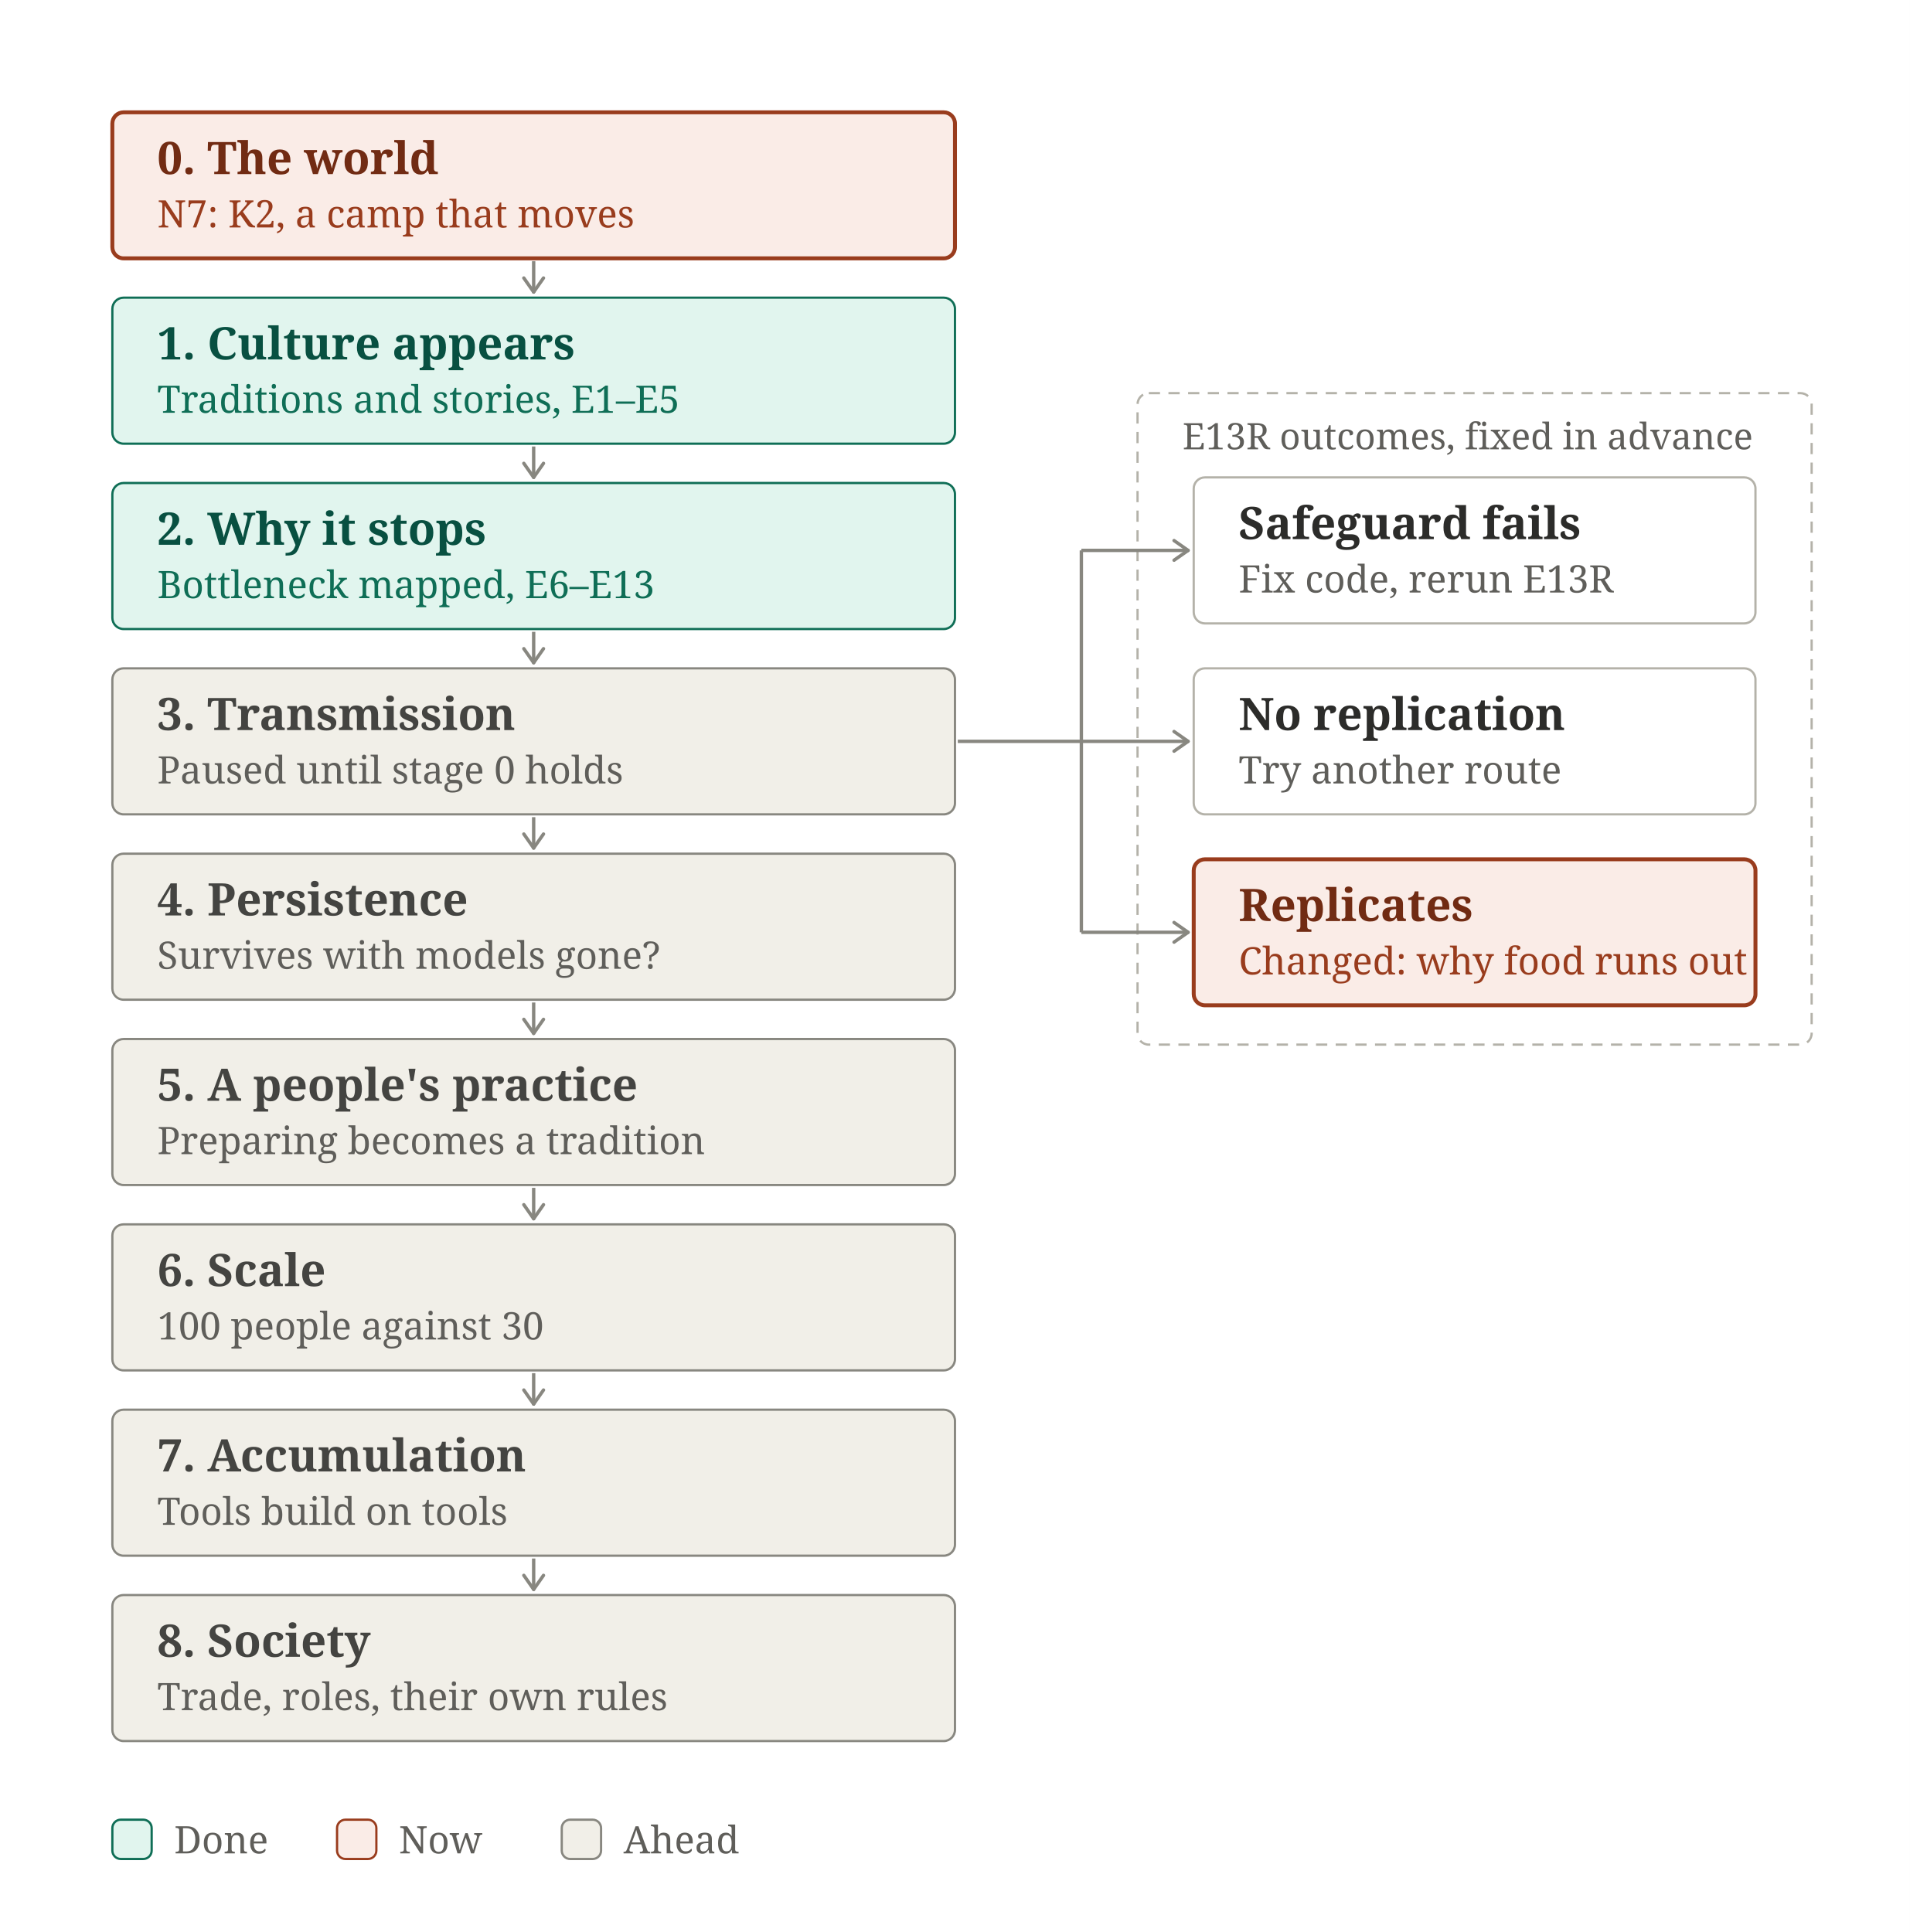
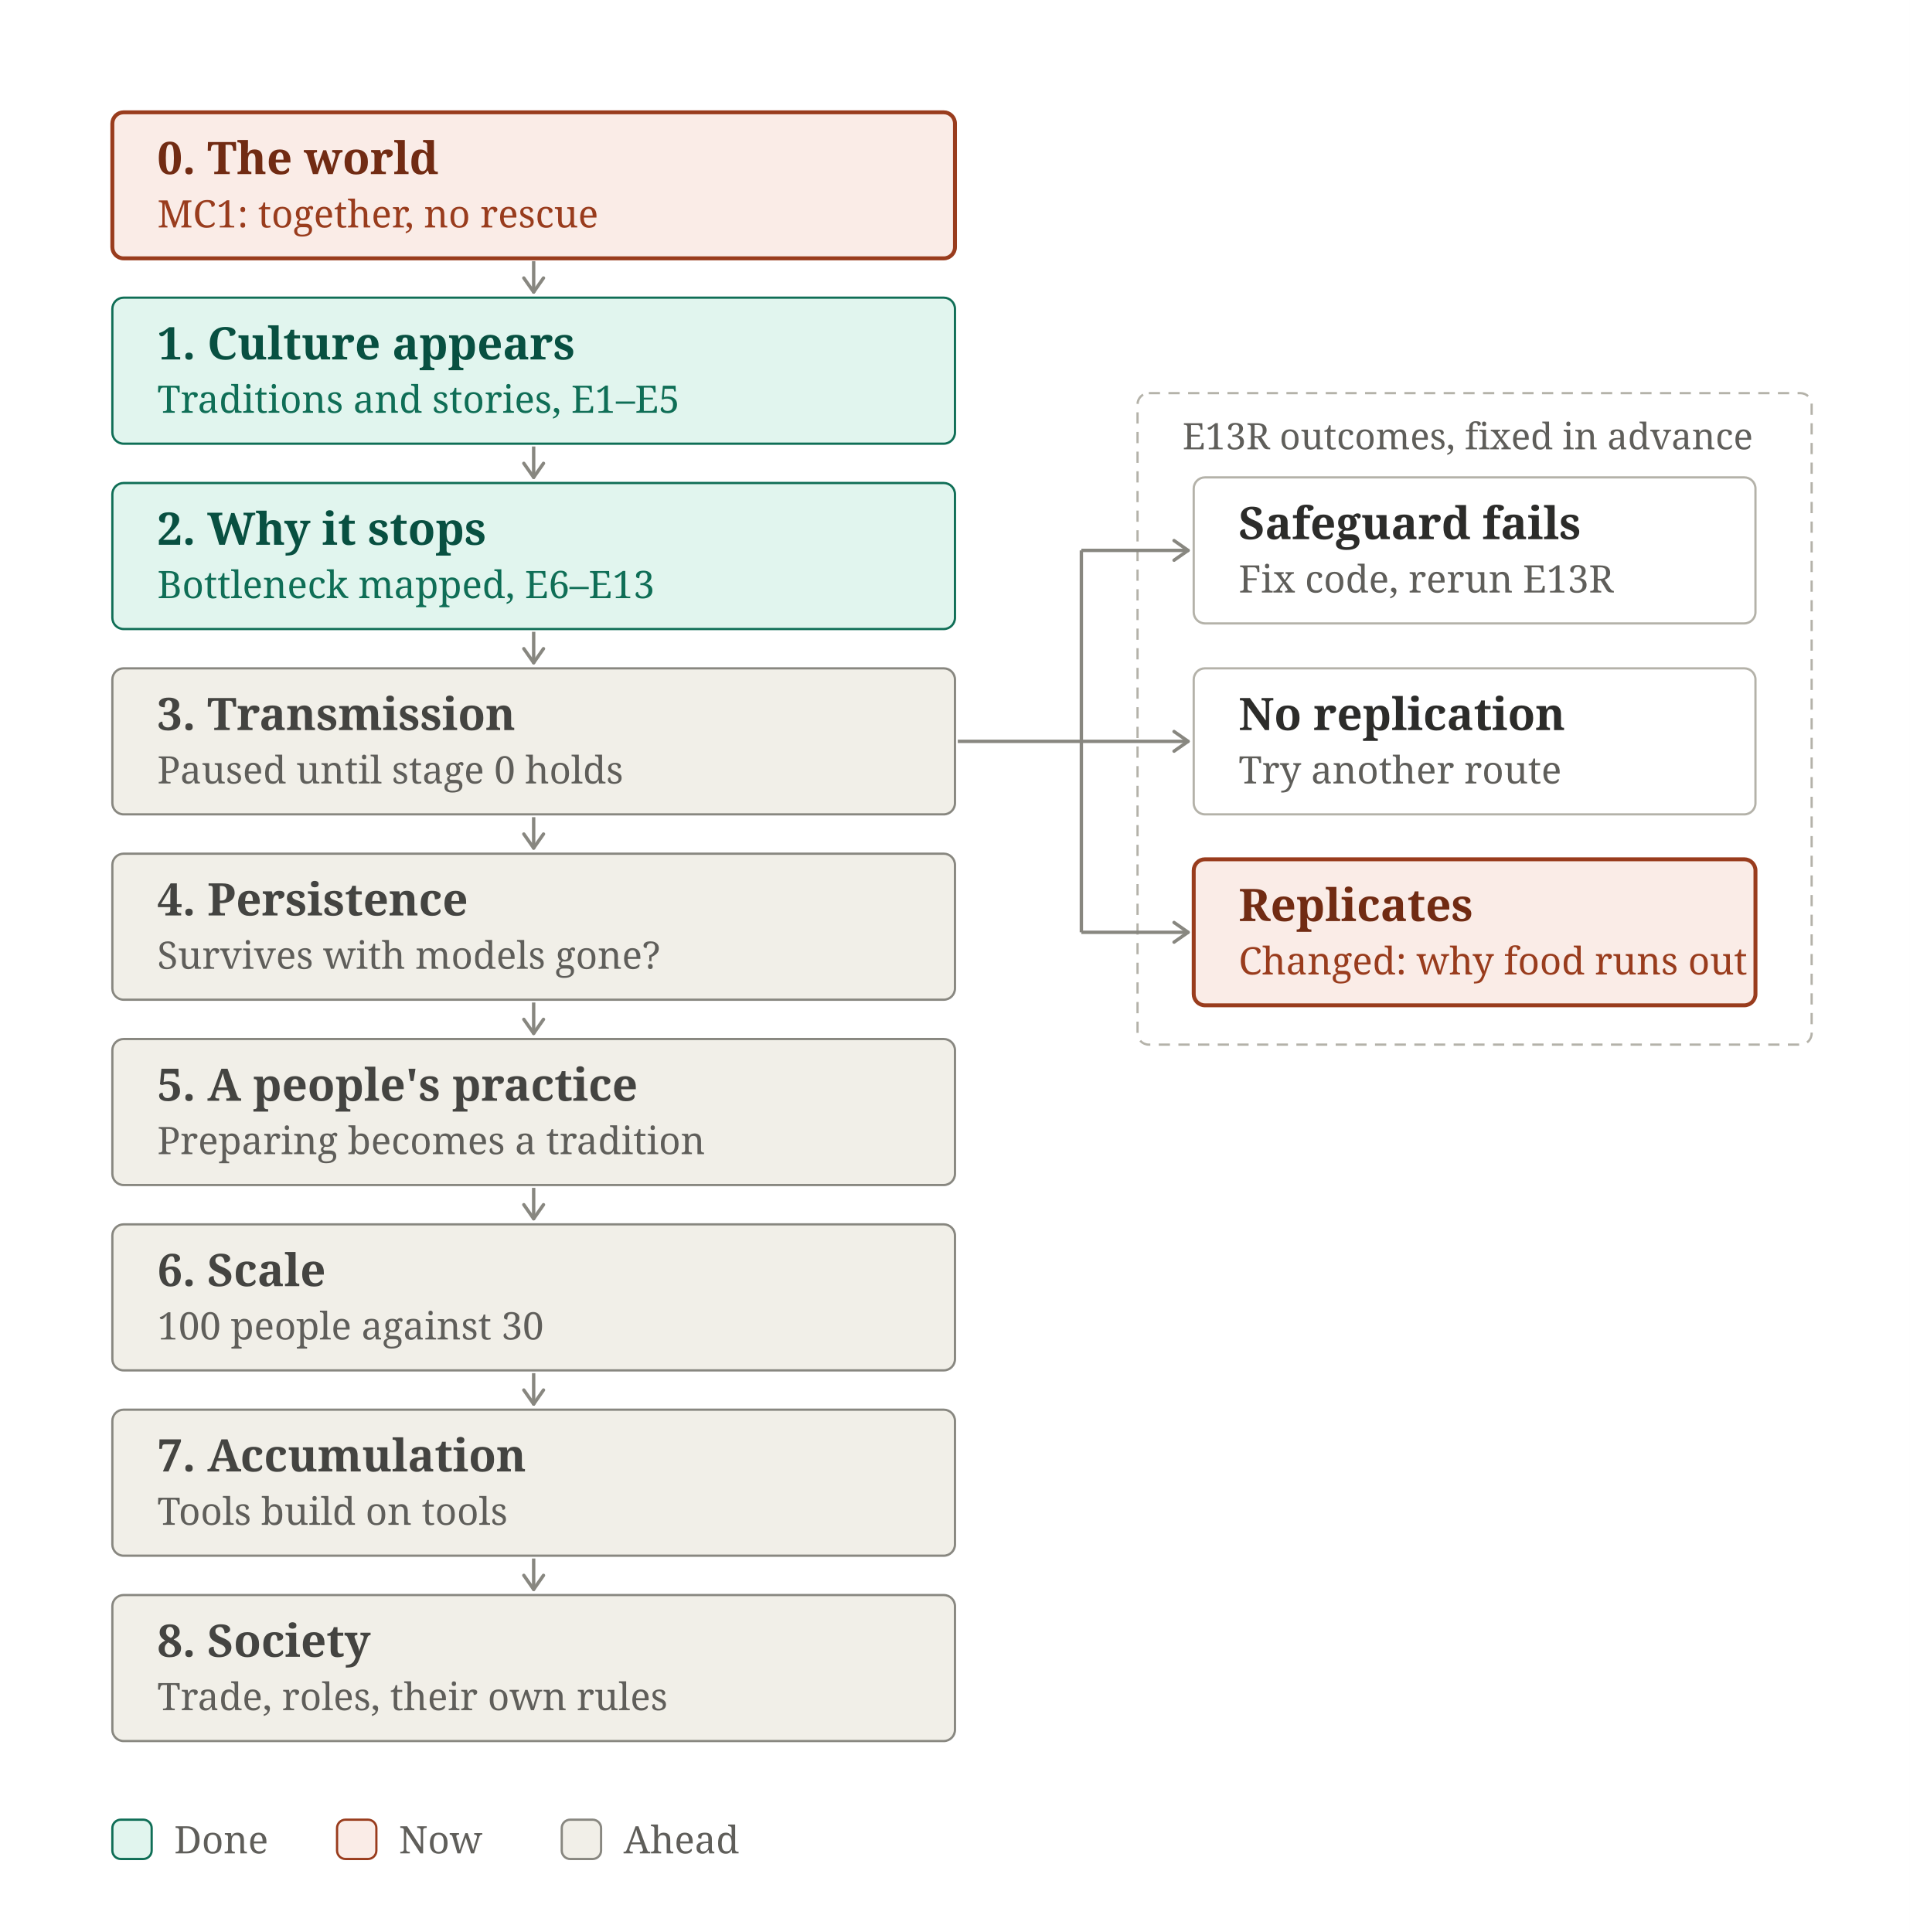
<svg xmlns="http://www.w3.org/2000/svg" width="680" height="688" viewBox="0 0 680 688" font-family="Garamond, Georgia, serif" role="img">
  <rect width="680" height="688" fill="#FFFFFF" />
  <rect x="405" y="140" width="240" height="232" rx="4" fill="none" stroke="#B4B2A9" stroke-width="0.8" stroke-dasharray="4 3" />
  <text x="421" y="160" font-size="13" fill="#5F5E5A">E13R outcomes, fixed in advance</text>
  <line x1="190" y1="93" x2="190" y2="104" stroke="#888780" stroke-width="1.2" />
  <line x1="186.5" y1="99.0" x2="190" y2="104" stroke="#888780" stroke-width="1.2" stroke-linecap="round" />
  <line x1="193.5" y1="99.0" x2="190" y2="104" stroke="#888780" stroke-width="1.2" stroke-linecap="round" />
  <line x1="190" y1="159" x2="190" y2="170" stroke="#888780" stroke-width="1.2" />
  <line x1="186.5" y1="165.0" x2="190" y2="170" stroke="#888780" stroke-width="1.2" stroke-linecap="round" />
  <line x1="193.5" y1="165.0" x2="190" y2="170" stroke="#888780" stroke-width="1.2" stroke-linecap="round" />
  <line x1="190" y1="225" x2="190" y2="236" stroke="#888780" stroke-width="1.2" />
  <line x1="186.5" y1="231.0" x2="190" y2="236" stroke="#888780" stroke-width="1.2" stroke-linecap="round" />
  <line x1="193.5" y1="231.0" x2="190" y2="236" stroke="#888780" stroke-width="1.2" stroke-linecap="round" />
  <line x1="190" y1="291" x2="190" y2="302" stroke="#888780" stroke-width="1.2" />
  <line x1="186.5" y1="297.0" x2="190" y2="302" stroke="#888780" stroke-width="1.2" stroke-linecap="round" />
  <line x1="193.5" y1="297.0" x2="190" y2="302" stroke="#888780" stroke-width="1.2" stroke-linecap="round" />
  <line x1="190" y1="357" x2="190" y2="368" stroke="#888780" stroke-width="1.2" />
  <line x1="186.5" y1="363.0" x2="190" y2="368" stroke="#888780" stroke-width="1.2" stroke-linecap="round" />
  <line x1="193.5" y1="363.0" x2="190" y2="368" stroke="#888780" stroke-width="1.2" stroke-linecap="round" />
  <line x1="190" y1="423" x2="190" y2="434" stroke="#888780" stroke-width="1.2" />
  <line x1="186.5" y1="429.0" x2="190" y2="434" stroke="#888780" stroke-width="1.2" stroke-linecap="round" />
  <line x1="193.5" y1="429.0" x2="190" y2="434" stroke="#888780" stroke-width="1.2" stroke-linecap="round" />
  <line x1="190" y1="489" x2="190" y2="500" stroke="#888780" stroke-width="1.2" />
  <line x1="186.5" y1="495.0" x2="190" y2="500" stroke="#888780" stroke-width="1.2" stroke-linecap="round" />
  <line x1="193.5" y1="495.0" x2="190" y2="500" stroke="#888780" stroke-width="1.2" stroke-linecap="round" />
  <line x1="190" y1="555" x2="190" y2="566" stroke="#888780" stroke-width="1.2" />
  <line x1="186.5" y1="561.0" x2="190" y2="566" stroke="#888780" stroke-width="1.2" stroke-linecap="round" />
  <line x1="193.5" y1="561.0" x2="190" y2="566" stroke="#888780" stroke-width="1.2" stroke-linecap="round" />
  <line x1="341" y1="264" x2="385" y2="264" stroke="#888780" stroke-width="1.2" />
  <line x1="385" y1="196" x2="385" y2="332" stroke="#888780" stroke-width="1.2" />
  <line x1="385" y1="196" x2="423" y2="196" stroke="#888780" stroke-width="1.2" />
  <line x1="418.0" y1="199.5" x2="423" y2="196" stroke="#888780" stroke-width="1.2" stroke-linecap="round" />
  <line x1="418.0" y1="192.5" x2="423" y2="196" stroke="#888780" stroke-width="1.2" stroke-linecap="round" />
  <line x1="385" y1="264" x2="423" y2="264" stroke="#888780" stroke-width="1.2" />
  <line x1="418.0" y1="267.5" x2="423" y2="264" stroke="#888780" stroke-width="1.2" stroke-linecap="round" />
  <line x1="418.0" y1="260.5" x2="423" y2="264" stroke="#888780" stroke-width="1.2" stroke-linecap="round" />
  <line x1="385" y1="332" x2="423" y2="332" stroke="#888780" stroke-width="1.2" />
  <line x1="418.0" y1="335.5" x2="423" y2="332" stroke="#888780" stroke-width="1.2" stroke-linecap="round" />
  <line x1="418.0" y1="328.5" x2="423" y2="332" stroke="#888780" stroke-width="1.2" stroke-linecap="round" />
  <rect x="40" y="40" width="300" height="52" rx="4" fill="#FAECE7" stroke="#993C1D" stroke-width="1.4" />
  <text x="56" y="62" font-size="16" font-weight="bold" fill="#712B13">0. The world</text>
-   <text x="56" y="81" font-size="13.5" fill="#993C1D">N7: K2, a camp that moves</text>
+   <text x="56" y="81" font-size="13.5" fill="#993C1D">MC1: together, no rescue</text>
  <rect x="40" y="106" width="300" height="52" rx="4" fill="#E1F5EE" stroke="#0F6E56" stroke-width="0.8" />
  <text x="56" y="128" font-size="16" font-weight="bold" fill="#085041">1. Culture appears</text>
  <text x="56" y="147" font-size="13.5" fill="#0F6E56">Traditions and stories, E1–E5</text>
  <rect x="40" y="172" width="300" height="52" rx="4" fill="#E1F5EE" stroke="#0F6E56" stroke-width="0.8" />
  <text x="56" y="194" font-size="16" font-weight="bold" fill="#085041">2. Why it stops</text>
  <text x="56" y="213" font-size="13.5" fill="#0F6E56">Bottleneck mapped, E6–E13</text>
  <rect x="40" y="238" width="300" height="52" rx="4" fill="#F1EFE8" stroke="#888780" stroke-width="0.8" />
  <text x="56" y="260" font-size="16" font-weight="bold" fill="#444441">3. Transmission</text>
  <text x="56" y="279" font-size="13.5" fill="#5F5E5A">Paused until stage 0 holds</text>
  <rect x="40" y="304" width="300" height="52" rx="4" fill="#F1EFE8" stroke="#888780" stroke-width="0.8" />
  <text x="56" y="326" font-size="16" font-weight="bold" fill="#444441">4. Persistence</text>
  <text x="56" y="345" font-size="13.5" fill="#5F5E5A">Survives with models gone?</text>
  <rect x="40" y="370" width="300" height="52" rx="4" fill="#F1EFE8" stroke="#888780" stroke-width="0.8" />
  <text x="56" y="392" font-size="16" font-weight="bold" fill="#444441">5. A people's practice</text>
  <text x="56" y="411" font-size="13.5" fill="#5F5E5A">Preparing becomes a tradition</text>
  <rect x="40" y="436" width="300" height="52" rx="4" fill="#F1EFE8" stroke="#888780" stroke-width="0.8" />
  <text x="56" y="458" font-size="16" font-weight="bold" fill="#444441">6. Scale</text>
  <text x="56" y="477" font-size="13.5" fill="#5F5E5A">100 people against 30</text>
  <rect x="40" y="502" width="300" height="52" rx="4" fill="#F1EFE8" stroke="#888780" stroke-width="0.8" />
  <text x="56" y="524" font-size="16" font-weight="bold" fill="#444441">7. Accumulation</text>
  <text x="56" y="543" font-size="13.5" fill="#5F5E5A">Tools build on tools</text>
  <rect x="40" y="568" width="300" height="52" rx="4" fill="#F1EFE8" stroke="#888780" stroke-width="0.8" />
  <text x="56" y="590" font-size="16" font-weight="bold" fill="#444441">8. Society</text>
  <text x="56" y="609" font-size="13.5" fill="#5F5E5A">Trade, roles, their own rules</text>
  <rect x="425" y="170" width="200" height="52" rx="4" fill="#FFFFFF" stroke="#B4B2A9" stroke-width="0.8" />
  <text x="441" y="192" font-size="16" font-weight="bold" fill="#2C2C2A">Safeguard fails</text>
  <text x="441" y="211" font-size="13.5" fill="#5F5E5A">Fix code, rerun E13R</text>
  <rect x="425" y="238" width="200" height="52" rx="4" fill="#FFFFFF" stroke="#B4B2A9" stroke-width="0.8" />
  <text x="441" y="260" font-size="16" font-weight="bold" fill="#2C2C2A">No replication</text>
  <text x="441" y="279" font-size="13.5" fill="#5F5E5A">Try another route</text>
  <rect x="425" y="306" width="200" height="52" rx="4" fill="#FAECE7" stroke="#993C1D" stroke-width="1.4" />
  <text x="441" y="328" font-size="16" font-weight="bold" fill="#712B13">Replicates</text>
  <text x="441" y="347" font-size="13.5" fill="#993C1D">Changed: why food runs out</text>
  <rect x="40" y="648" width="14" height="14" rx="3" fill="#E1F5EE" stroke="#0F6E56" stroke-width="0.8" />
  <text x="62" y="660" font-size="13.5" fill="#5F5E5A">Done</text>
  <rect x="120" y="648" width="14" height="14" rx="3" fill="#FAECE7" stroke="#993C1D" stroke-width="0.8" />
  <text x="142" y="660" font-size="13.5" fill="#5F5E5A">Now</text>
  <rect x="200" y="648" width="14" height="14" rx="3" fill="#F1EFE8" stroke="#888780" stroke-width="0.8" />
  <text x="222" y="660" font-size="13.5" fill="#5F5E5A">Ahead</text>
</svg>
